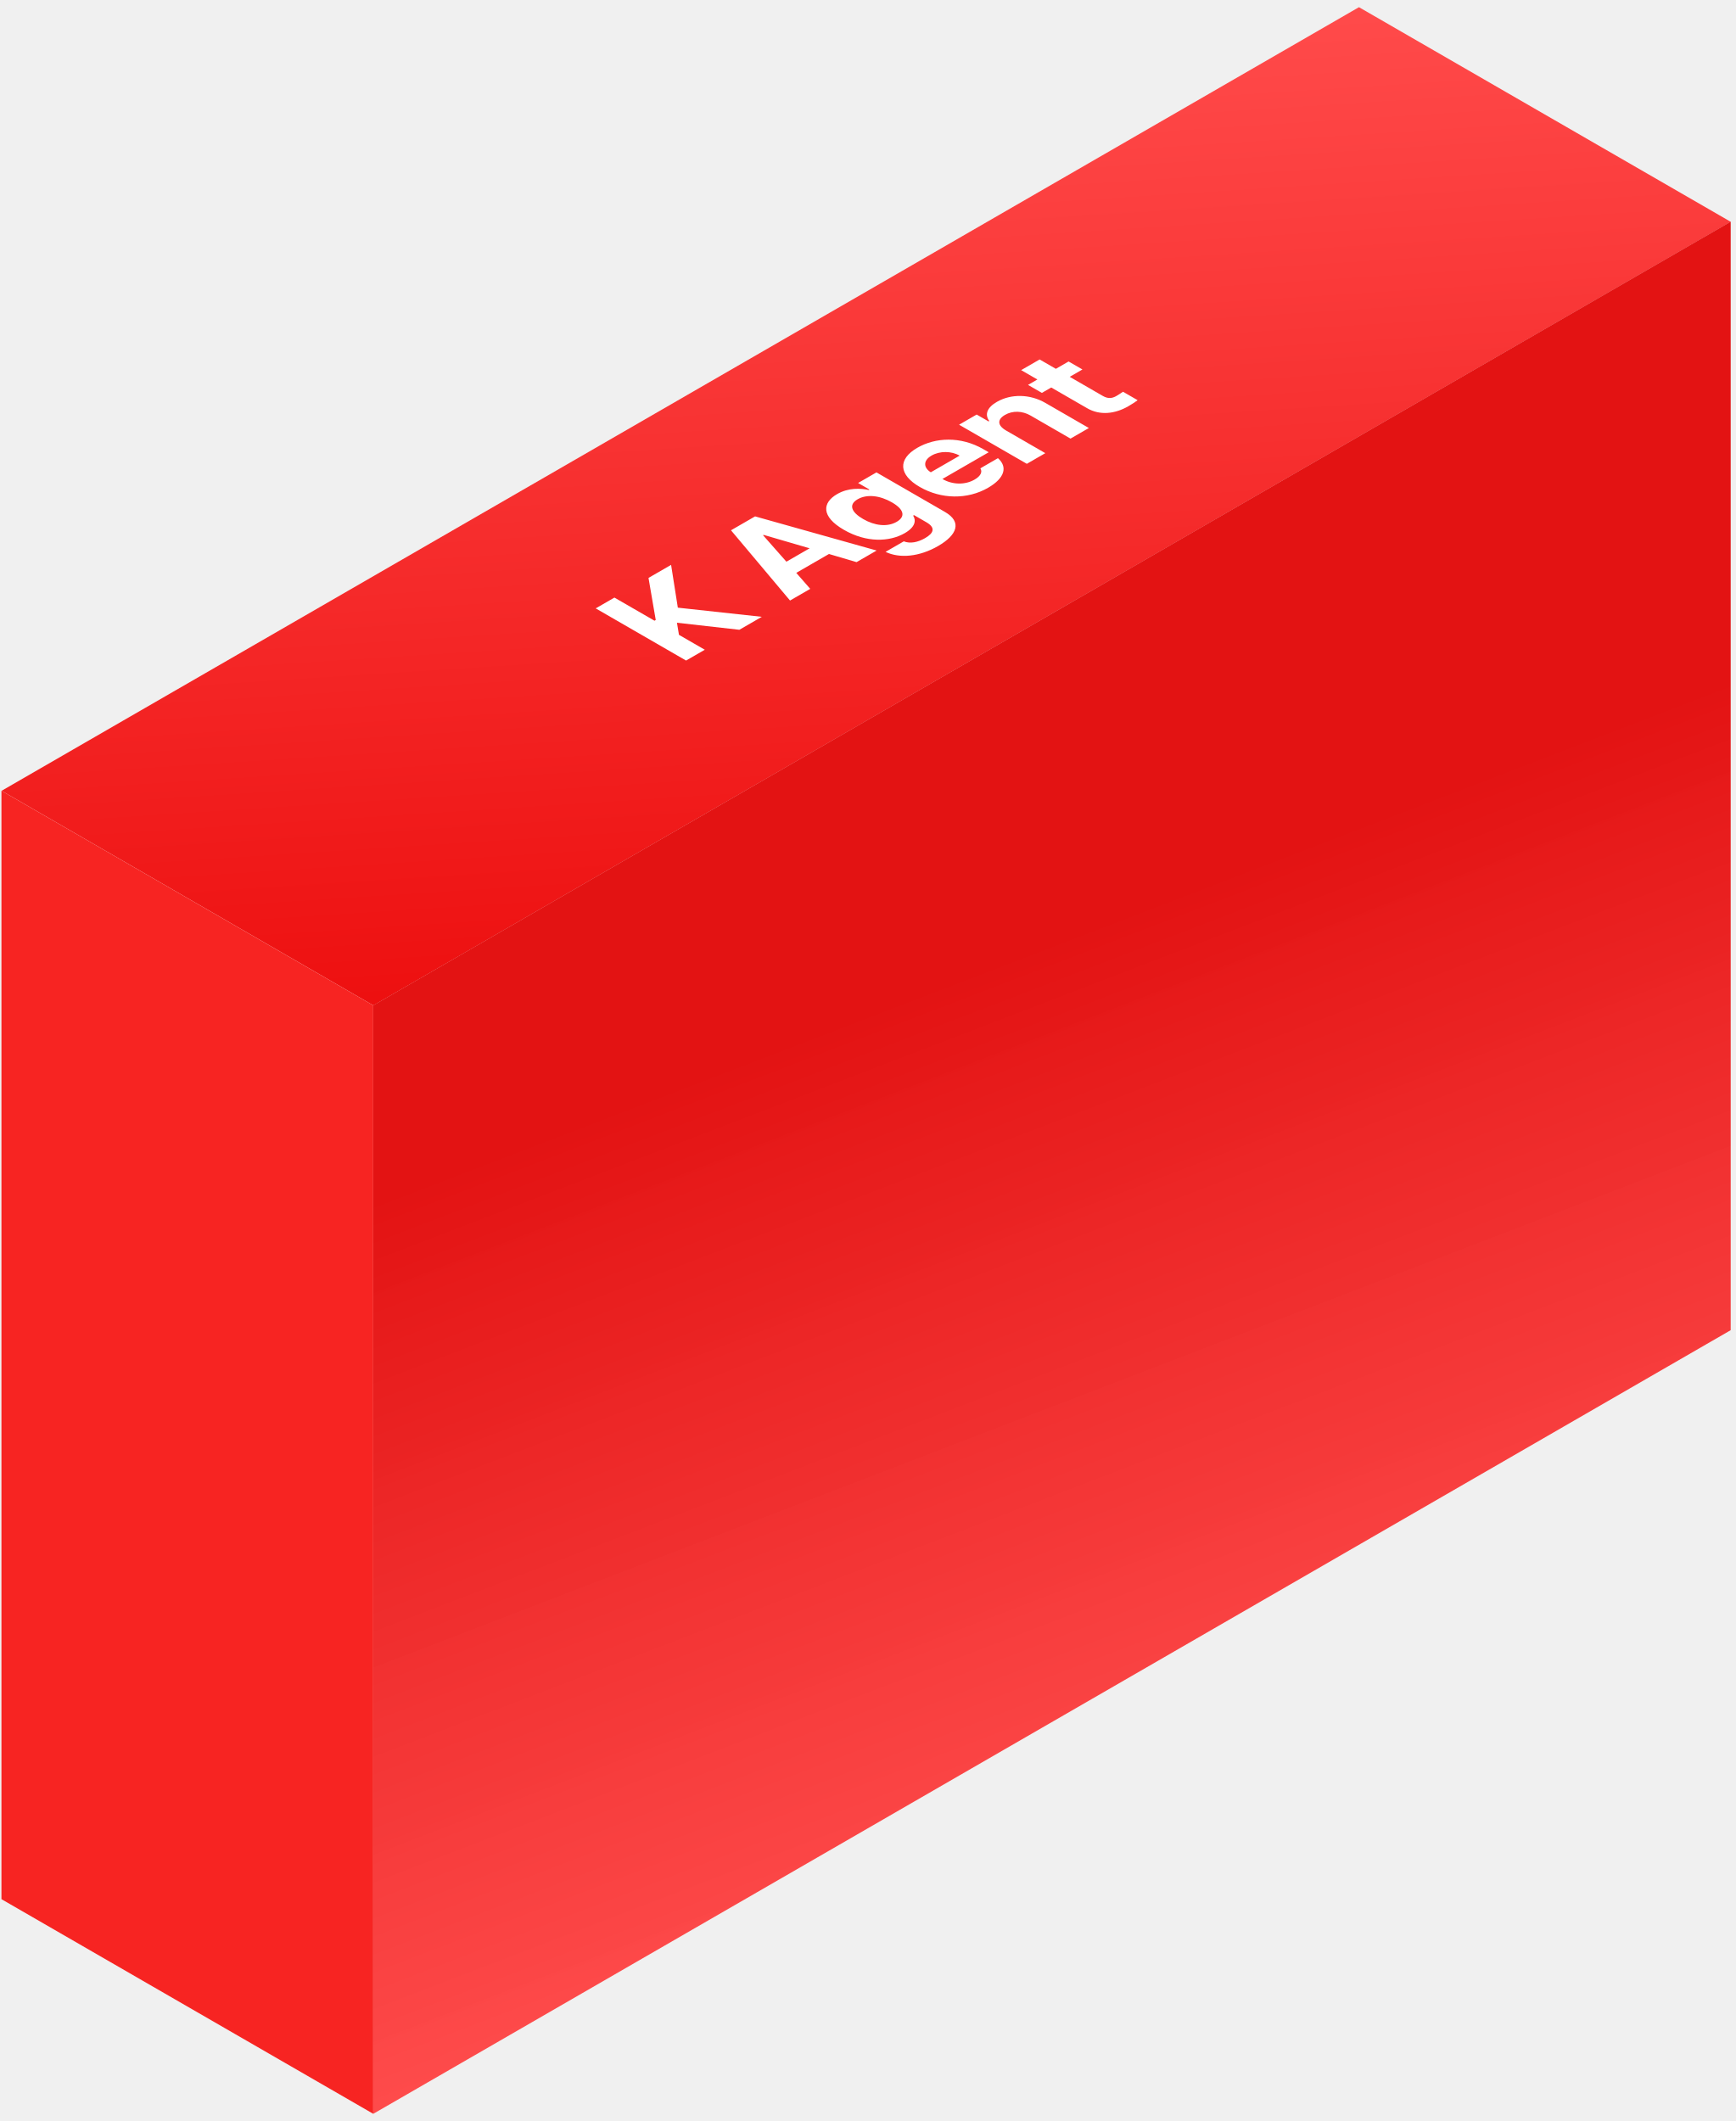
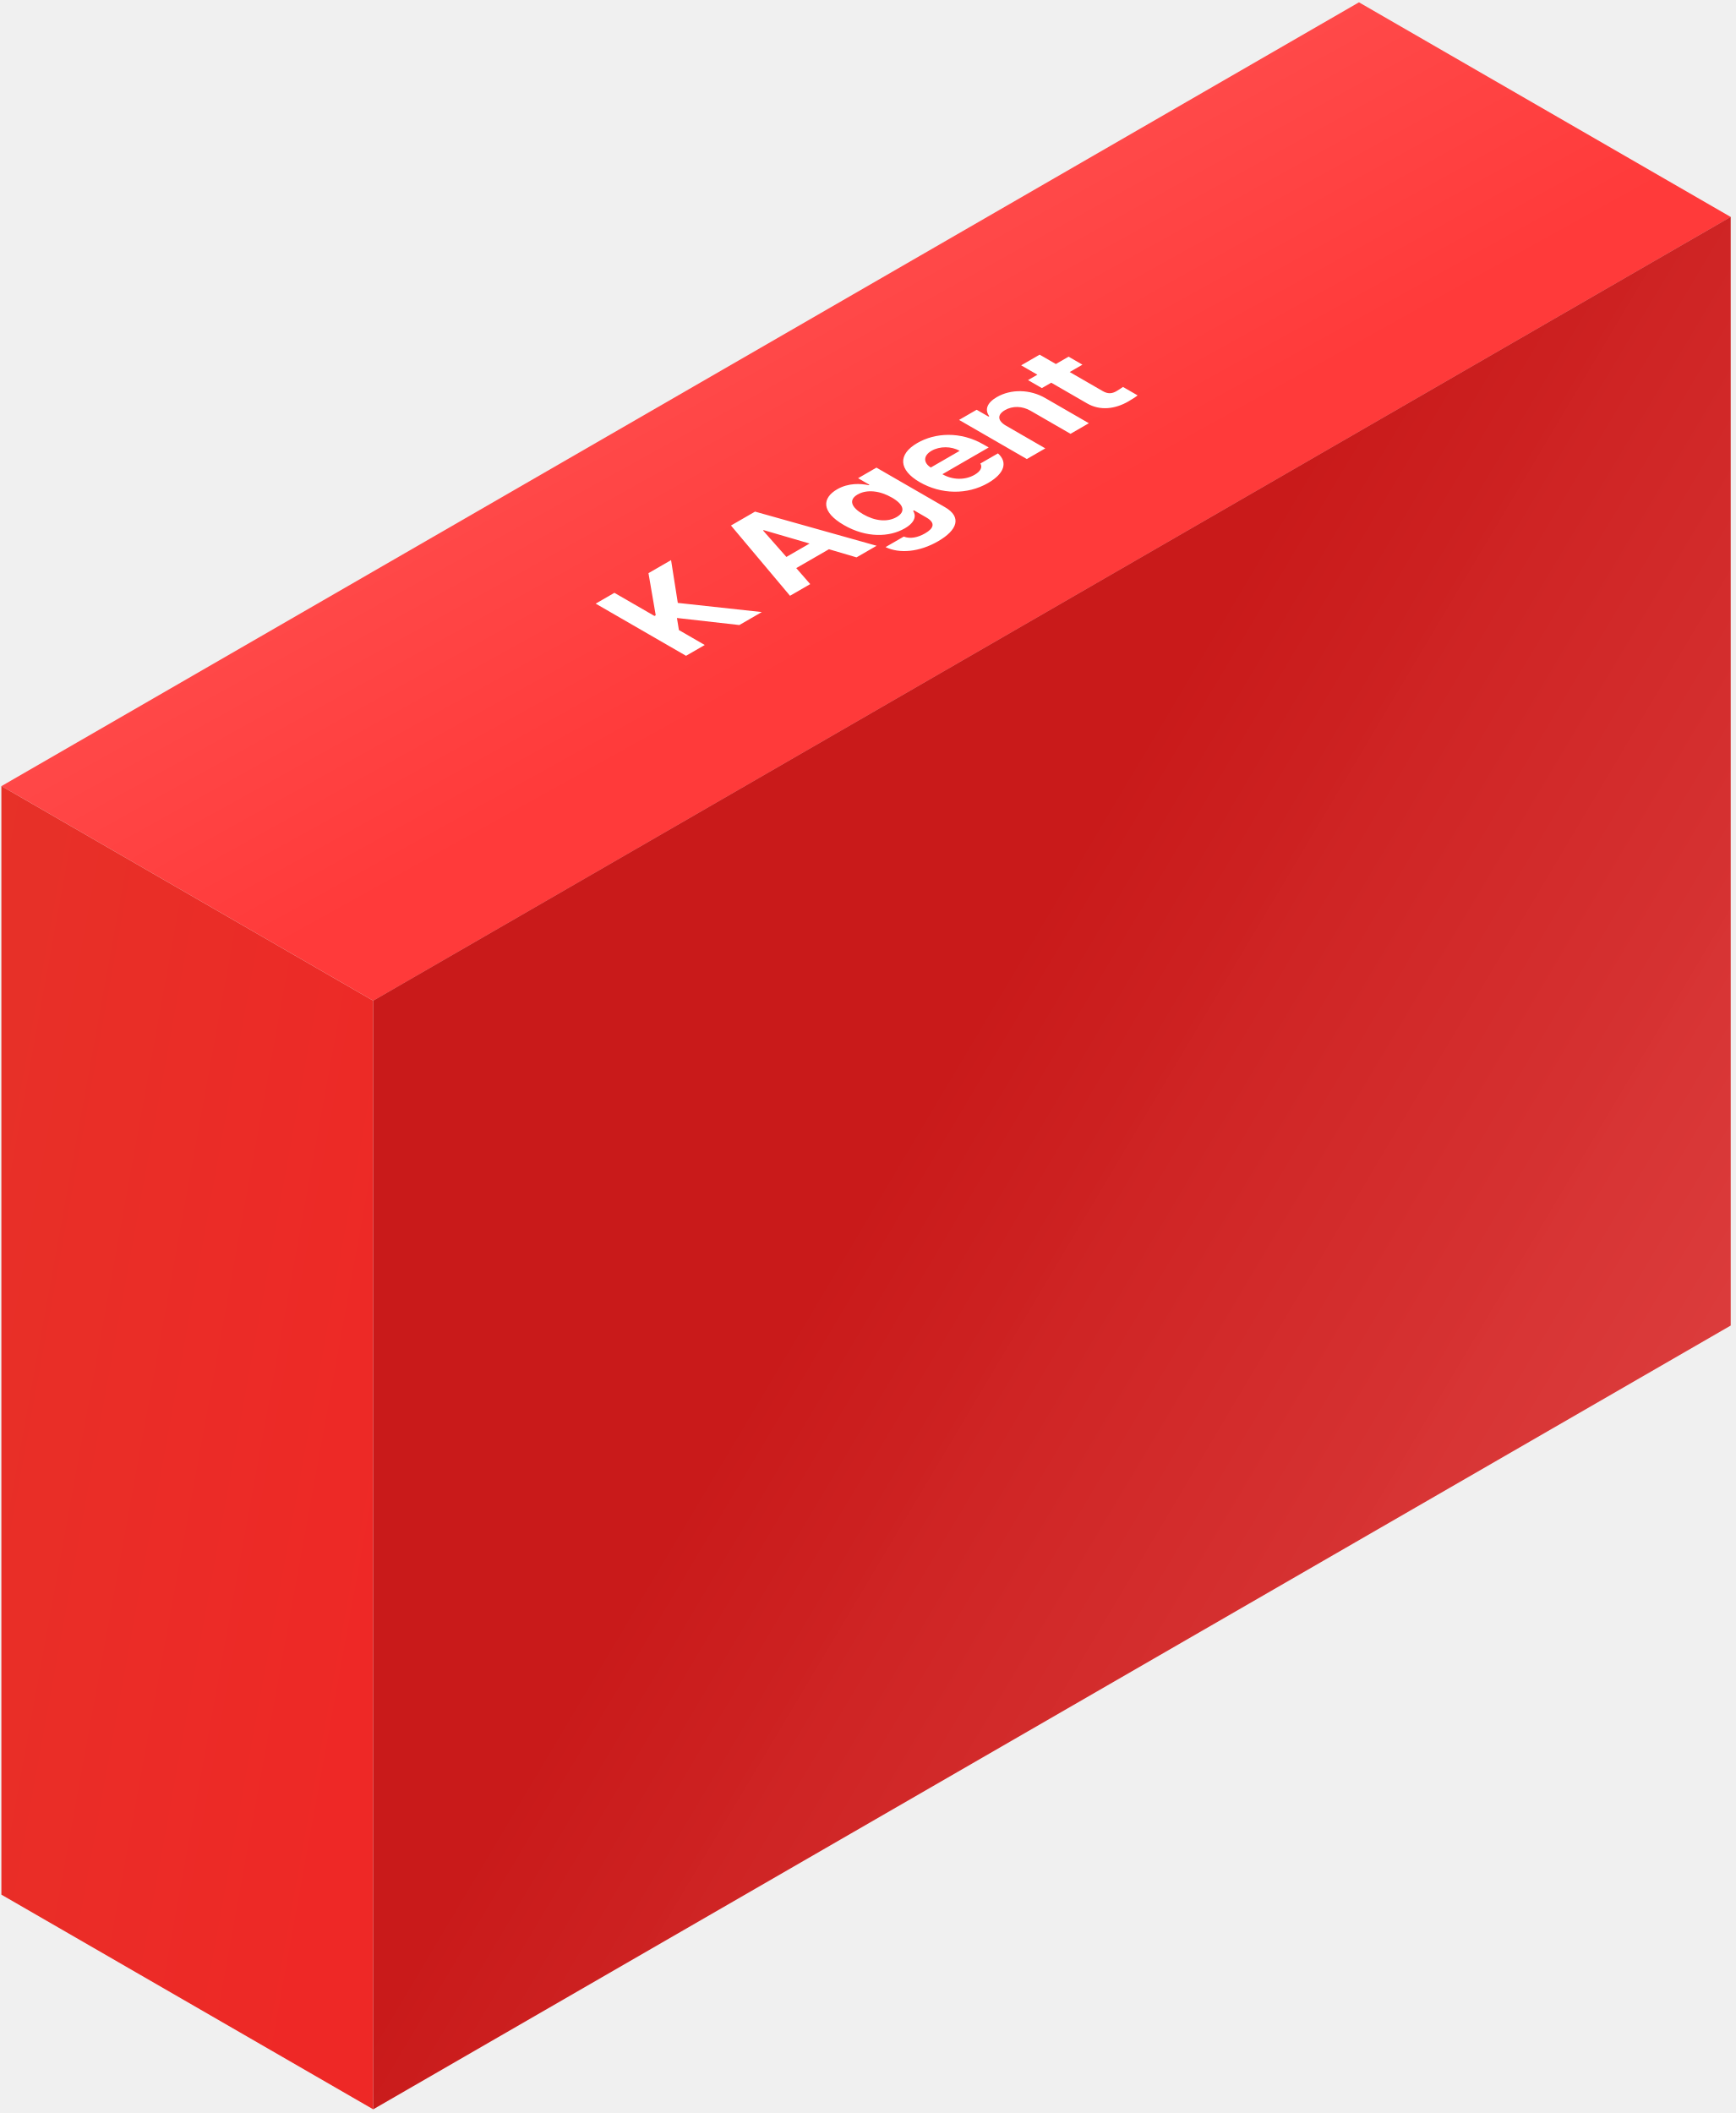
- <svg xmlns="http://www.w3.org/2000/svg" width="207" height="253" viewBox="0 0 207 253" fill="none">
-   <path d="M162.086 0.857L206.426 26.457L44.528 119.929L0.188 94.329L162.086 0.857Z" fill="url(#paint0_linear_1184_3527)" />
-   <path d="M0.172 94.322L44.516 119.924V252.141L0.172 226.539V94.322Z" fill="#F72422" />
-   <path d="M44.516 119.922L206.421 26.446V158.669L44.516 252.145V119.922Z" fill="url(#paint1_linear_1184_3527)" />
-   <path d="M81.828 78.792L71.051 72.57L73.284 71.281L78.062 74.04L78.211 73.954L77.348 68.935L80.042 67.38L80.846 72.484L90.863 73.576L88.184 75.123L80.741 74.281L80.98 75.724L84.061 77.503L81.828 78.792ZM96.639 70.241L94.228 71.633L87.187 63.255L90.06 61.596L104.558 65.669L102.161 67.053L98.872 66.082L94.972 68.333L96.639 70.241ZM93.796 67.001L96.565 65.403L91.087 63.804L91.013 63.847L93.796 67.001ZM111.889 65.132C109.656 66.421 107.289 66.636 105.622 65.828L107.795 64.573C108.555 64.874 109.463 64.694 110.341 64.187C111.368 63.594 111.621 62.949 110.49 62.296L109.016 61.445L108.912 61.505C109.269 62.056 109.21 62.846 107.915 63.594C106.084 64.651 103.345 64.754 100.651 63.198C97.912 61.617 98.061 59.967 99.847 58.936C101.201 58.154 102.66 58.24 103.613 58.446L103.702 58.395L102.348 57.612L104.536 56.349L112.707 61.067C114.762 62.253 114.181 63.809 111.889 65.132ZM106.947 62.245C108.049 61.609 107.81 60.749 106.381 59.924C104.938 59.091 103.39 58.919 102.288 59.555C101.172 60.199 101.544 61.102 102.943 61.909C104.342 62.717 105.831 62.889 106.947 62.245ZM117.85 58.184C115.38 59.61 112.254 59.559 109.694 58.081C107.193 56.637 107.044 54.781 109.411 53.414C111.539 52.185 114.546 51.996 117.3 53.586L117.925 53.947L112.403 57.135C113.623 57.84 115.112 57.857 116.243 57.204C116.987 56.774 117.196 56.276 116.928 55.864L119.026 54.652C120.202 55.692 119.845 57.032 117.85 58.184ZM111.018 56.336L114.457 54.351C113.474 53.784 112.09 53.775 111.108 54.342C110.095 54.927 110.125 55.778 111.018 56.336ZM120.002 51.356L124.675 54.054L122.472 55.326L114.39 50.66L116.489 49.448L117.903 50.264L117.992 50.213C117.427 49.457 117.709 48.623 118.9 47.936C120.582 46.965 122.845 46.982 124.72 48.082L129.87 51.055L127.682 52.318L122.919 49.568C121.922 48.993 120.776 48.967 119.868 49.491C118.945 50.024 118.93 50.737 120.002 51.356ZM127.452 43.119L129.104 44.072L127.586 44.949L131.53 47.226C132.17 47.596 132.647 47.51 133.108 47.261C133.331 47.132 133.703 46.9 133.942 46.728L135.683 47.733C135.49 47.897 135.132 48.137 134.582 48.455C132.989 49.375 131.188 49.59 129.64 48.679L125.383 46.221L124.266 46.865L122.614 45.912L123.731 45.267L121.796 44.15L123.998 42.878L125.934 43.995L127.452 43.119Z" fill="white" />
+ <svg xmlns="http://www.w3.org/2000/svg" width="207" height="252" viewBox="0 0 207 252" fill="none">
+   <path d="M162.076 0.277L206.417 25.877L44.518 119.349L0.178 93.749L162.076 0.277Z" fill="url(#paint0_linear_1187_6722)" />
+   <path d="M0.164 93.742L44.508 119.344V251.561L0.164 225.959V93.742Z" fill="url(#paint1_linear_1187_6722)" />
+   <path d="M44.508 119.34L206.413 25.864V158.087L44.508 251.563V119.34Z" fill="url(#paint2_linear_1187_6722)" />
+   <path d="M81.82 78.212L71.044 71.99L73.276 70.701L78.054 73.46L78.203 73.374L77.34 68.355L80.034 66.8L80.838 71.904L90.855 72.996L88.176 74.543L80.734 73.701L80.972 75.144L84.053 76.923L81.82 78.212ZM96.631 69.661L94.22 71.053L87.179 62.674L90.052 61.016L104.55 65.089L102.153 66.473L98.864 65.502L94.964 67.753L96.631 69.661ZM93.788 66.421L96.557 64.823L91.079 63.224L91.005 63.267L93.788 66.421ZM111.881 64.552C109.648 65.841 107.282 66.056 105.614 65.248L107.788 63.993C108.547 64.294 109.455 64.114 110.333 63.607C111.36 63.014 111.613 62.369 110.482 61.716L109.008 60.865L108.904 60.925C109.261 61.475 109.202 62.266 107.907 63.014C106.076 64.071 103.337 64.174 100.643 62.618C97.904 61.037 98.053 59.387 99.839 58.356C101.194 57.574 102.652 57.66 103.605 57.866L103.694 57.815L102.34 57.032L104.528 55.769L112.7 60.487C114.754 61.673 114.173 63.228 111.881 64.552ZM106.939 61.664C108.041 61.029 107.803 60.169 106.374 59.344C104.93 58.511 103.382 58.339 102.28 58.975C101.164 59.619 101.536 60.522 102.935 61.329C104.334 62.137 105.823 62.309 106.939 61.664ZM117.843 57.604C115.372 59.03 112.246 58.979 109.686 57.501C107.185 56.057 107.036 54.201 109.403 52.834C111.531 51.605 114.538 51.416 117.292 53.006L117.917 53.367L112.395 56.555C113.615 57.26 115.104 57.277 116.235 56.624C116.979 56.194 117.188 55.696 116.92 55.283L119.019 54.072C120.194 55.111 119.837 56.452 117.843 57.604ZM111.011 55.756L114.449 53.771C113.467 53.204 112.082 53.195 111.1 53.762C110.088 54.347 110.117 55.197 111.011 55.756ZM119.994 50.776L124.668 53.474L122.465 54.746L114.382 50.08L116.481 48.868L117.895 49.684L117.984 49.633C117.419 48.877 117.702 48.043 118.892 47.355C120.574 46.384 122.837 46.402 124.712 47.502L129.862 50.475L127.674 51.738L122.911 48.988C121.914 48.413 120.768 48.387 119.86 48.911C118.937 49.444 118.922 50.157 119.994 50.776ZM127.444 42.538L129.096 43.492L127.578 44.369L131.522 46.646C132.162 47.016 132.639 46.93 133.1 46.681C133.323 46.552 133.696 46.32 133.934 46.148L135.675 47.153C135.482 47.317 135.125 47.557 134.574 47.875C132.981 48.795 131.18 49.01 129.632 48.099L125.375 45.641L124.259 46.285L122.606 45.331L123.723 44.687L121.788 43.57L123.991 42.298L125.926 43.415L127.444 42.538Z" fill="white" />
  <defs>
-     <linearGradient id="paint0_linear_1184_3527" x1="119.96" y1="4.574" x2="127.478" y2="121.429" gradientUnits="userSpaceOnUse">
-       <stop stop-color="#FF4A4A" />
-       <stop offset="1" stop-color="#EC0C0C" />
+     <linearGradient id="paint0_linear_1187_6722" x1="296.584" y1="-105.175" x2="327.411" y2="-49.63" gradientUnits="userSpaceOnUse">
+       <stop stop-color="#FF5454" />
+       <stop offset="1" stop-color="#FF3A3A" />
    </linearGradient>
-     <linearGradient id="paint1_linear_1184_3527" x1="-6.683" y1="162.75" x2="31.471" y2="262.027" gradientUnits="userSpaceOnUse">
-       <stop stop-color="#E31313" />
-       <stop offset="1" stop-color="#FF4A4A" stop-opacity="0.98" />
+     <linearGradient id="paint1_linear_1187_6722" x1="57.586" y1="125.326" x2="-39.404" y2="107.664" gradientUnits="userSpaceOnUse">
+       <stop stop-color="#EE2826" />
+       <stop offset="1" stop-color="#E23629" />
+     </linearGradient>
+     <linearGradient id="paint2_linear_1187_6722" x1="96" y1="154.996" x2="303.5" y2="278.496" gradientUnits="userSpaceOnUse">
+       <stop stop-color="#C91A1A" />
+       <stop offset="1" stop-color="#F66A6A" stop-opacity="0.98" />
    </linearGradient>
  </defs>
</svg>
